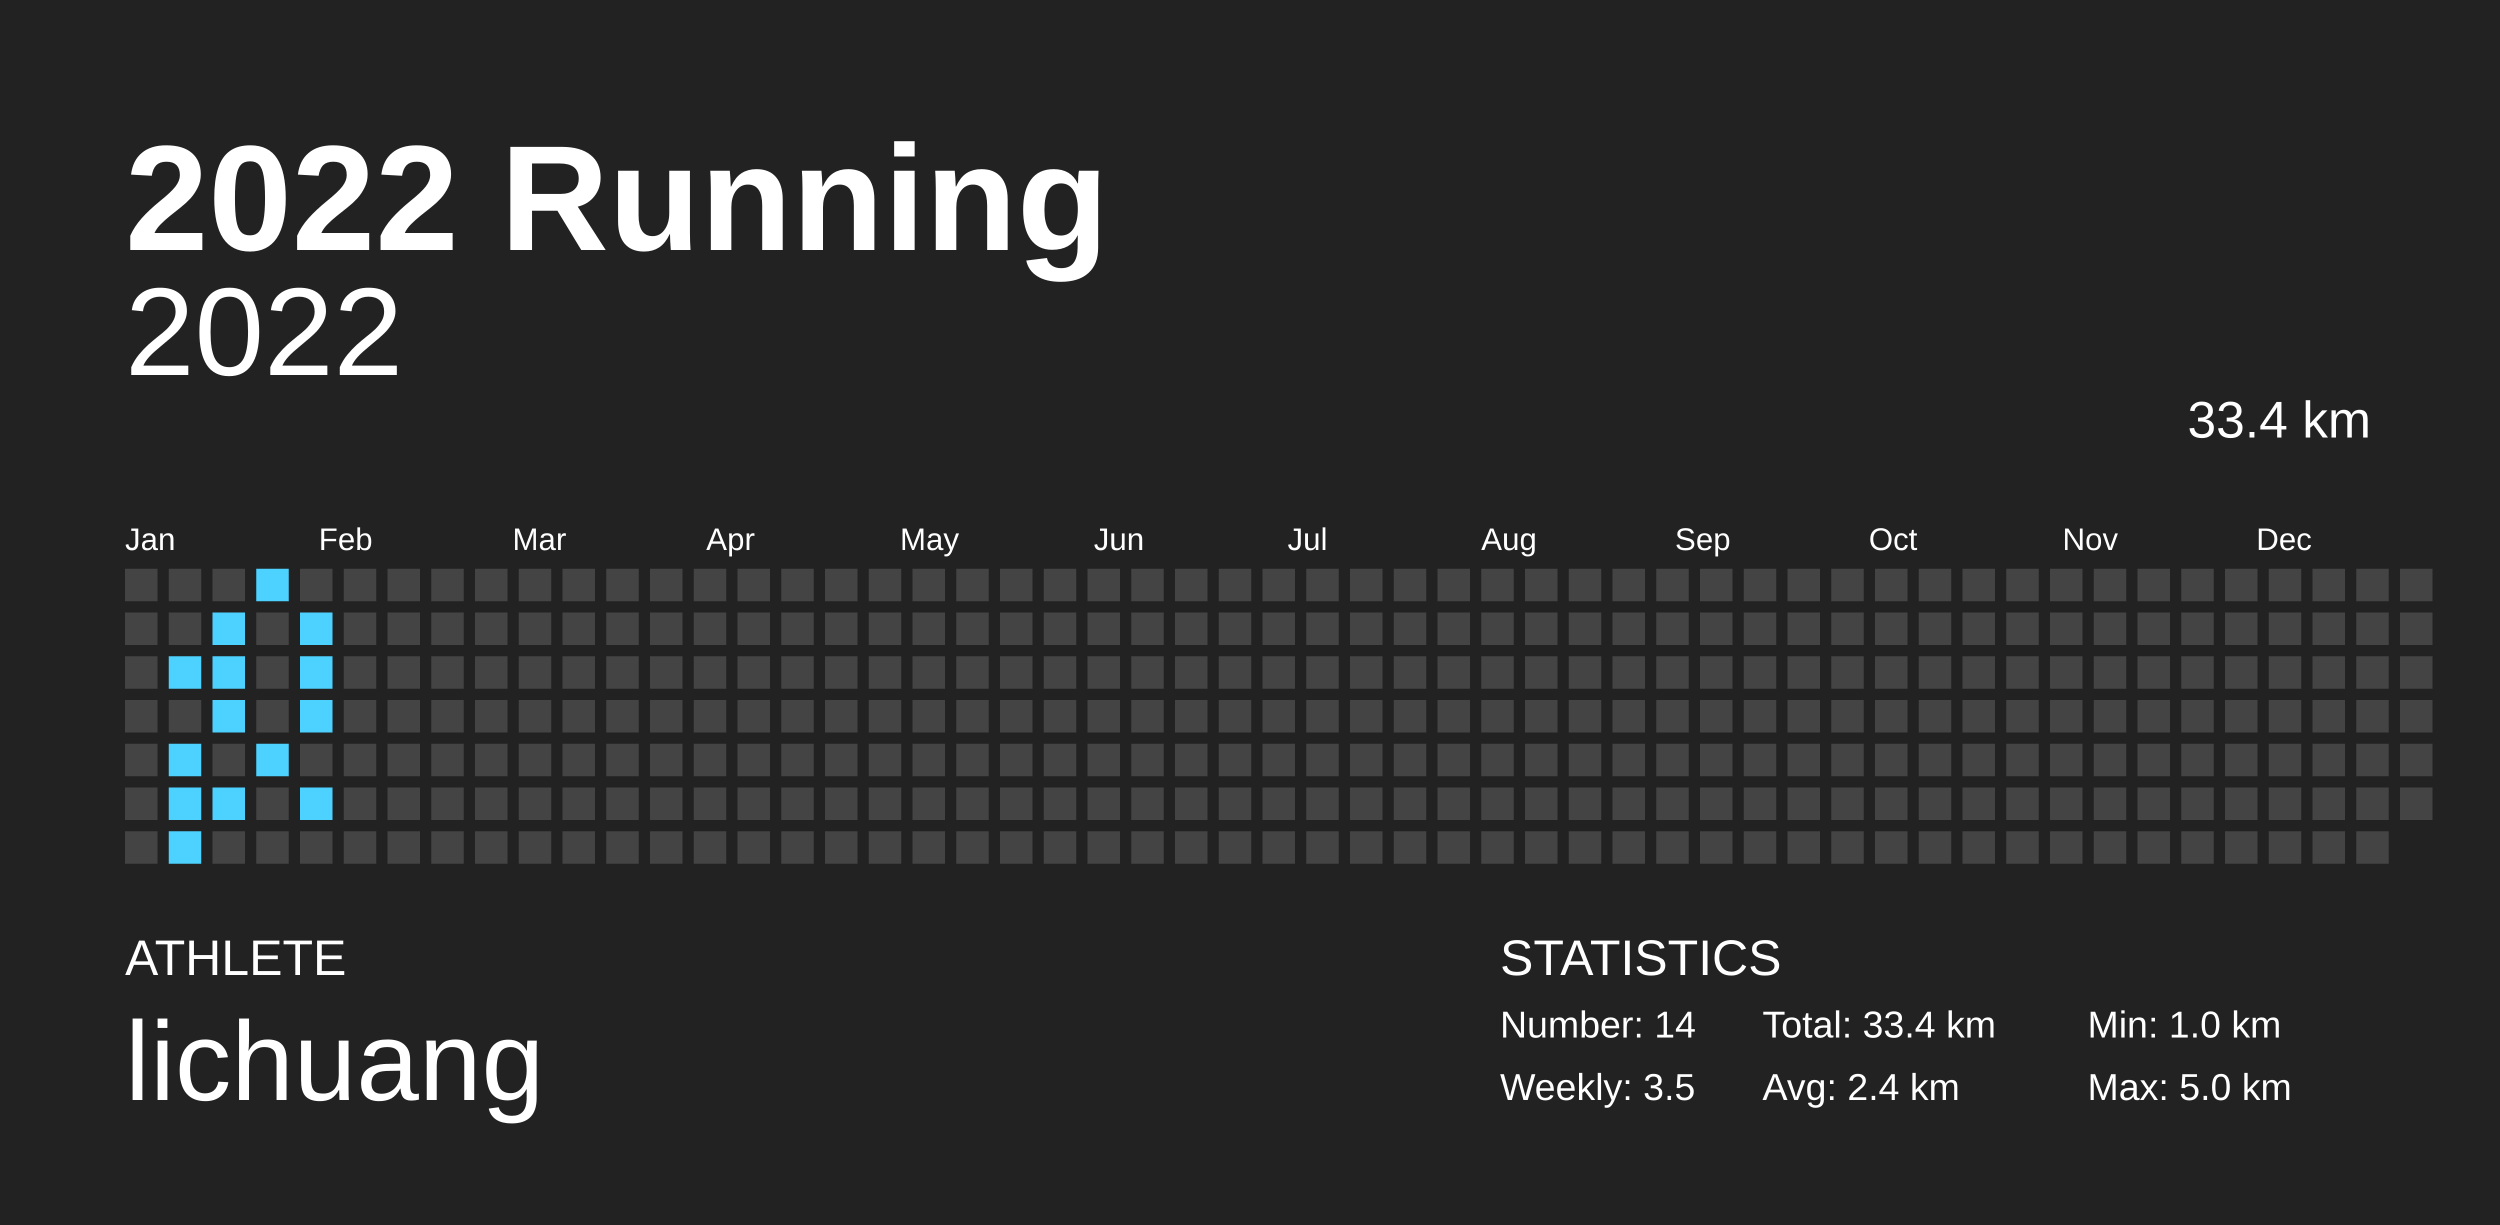
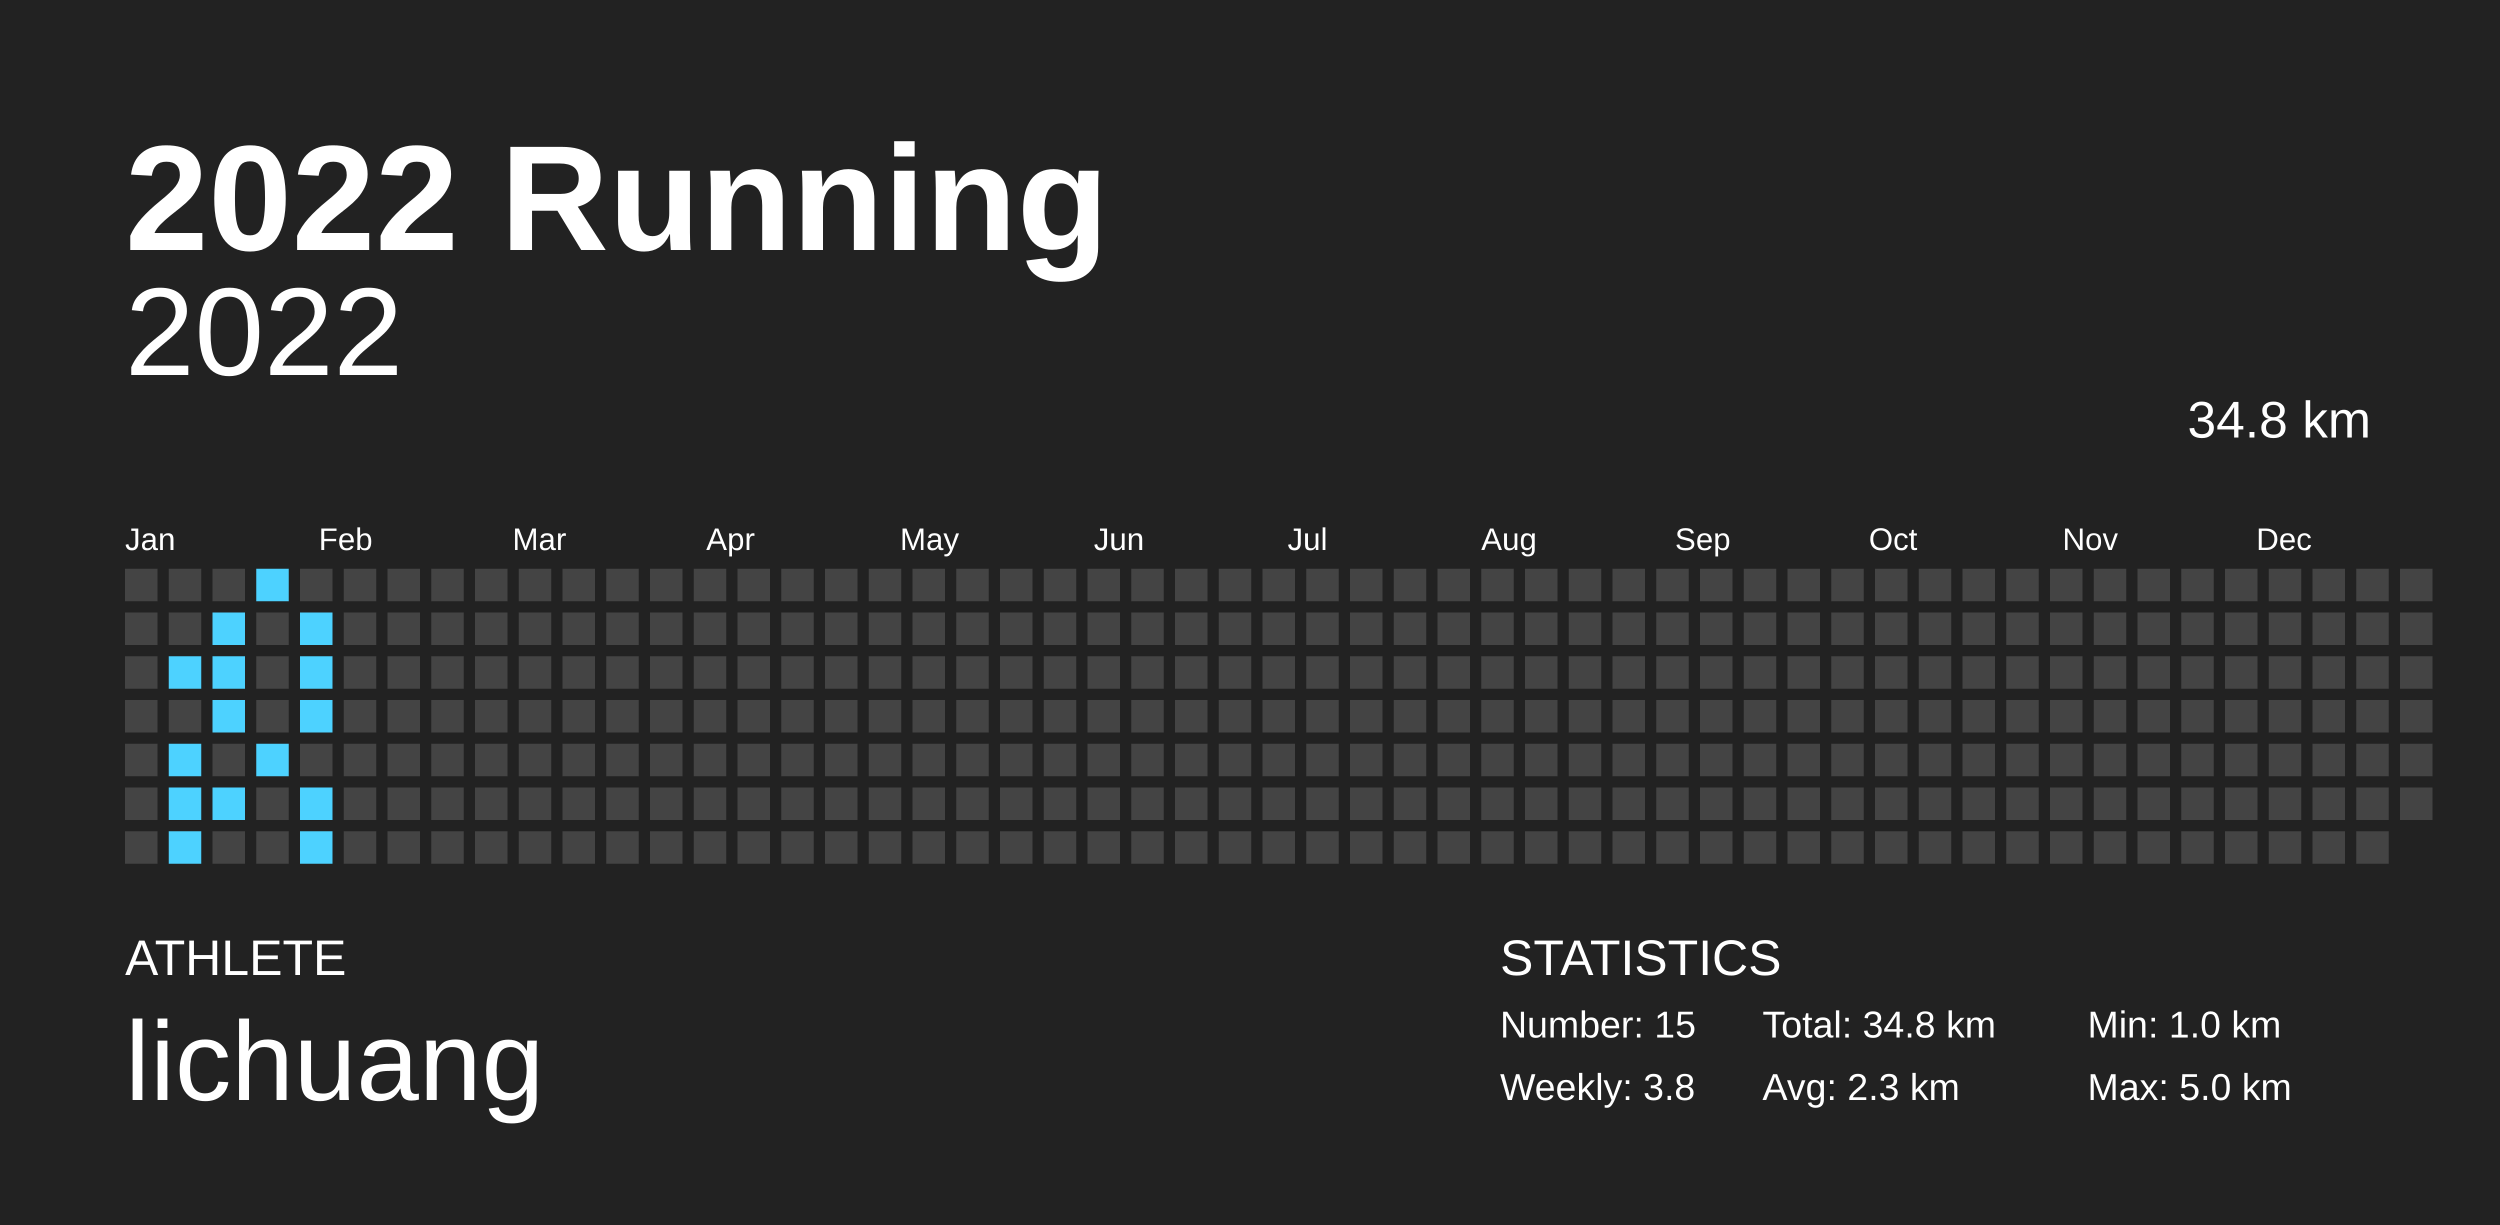
<svg xmlns="http://www.w3.org/2000/svg" baseProfile="full" height="98mm" version="1.1" viewBox="0,0,200,98" width="200mm">
  <defs />
  <rect fill="#222222" height="98" width="200" x="0" y="0" />
  <text fill="#FFFFFF" style="font-size:12px; font-family:Arial; font-weight:bold;" x="10" y="20">2022 Running</text>
  <text fill="#FFFFFF" style="font-size:4px; font-family:Arial" x="10" y="78">ATHLETE</text>
  <text fill="#FFFFFF" style="font-size:9px; font-family:Arial" x="10" y="88">lichuang</text>
  <text fill="#FFFFFF" style="font-size:4px; font-family:Arial" x="120" y="78">STATISTICS</text>
-   <text fill="#FFFFFF" style="font-size:3px; font-family:Arial" x="120" y="83">Number: 14</text>
-   <text fill="#FFFFFF" style="font-size:3px; font-family:Arial" x="120" y="88">Weekly: 3.5</text>
-   <text fill="#FFFFFF" style="font-size:3px; font-family:Arial" x="141" y="83">Total: 33.4 km</text>
-   <text fill="#FFFFFF" style="font-size:3px; font-family:Arial" x="141" y="88">Avg: 2.4 km</text>
+   <text fill="#FFFFFF" style="font-size:3px; font-family:Arial" x="120" y="83">Number: 15</text>
+   <text fill="#FFFFFF" style="font-size:3px; font-family:Arial" x="120" y="88">Weekly: 3.8</text>
+   <text fill="#FFFFFF" style="font-size:3px; font-family:Arial" x="141" y="83">Total: 34.8 km</text>
+   <text fill="#FFFFFF" style="font-size:3px; font-family:Arial" x="141" y="88">Avg: 2.3 km</text>
  <text fill="#FFFFFF" style="font-size:3px; font-family:Arial" x="167" y="83">Min: 1.0 km</text>
  <text fill="#FFFFFF" style="font-size:3px; font-family:Arial" x="167" y="88">Max: 5.0 km</text>
  <text alignment-baseline="hanging" fill="#FFFFFF" style="font-size:10.0px; font-family:Arial;" x="10" y="30">2022</text>
-   <text alignment-baseline="hanging" fill="#FFFFFF" style="font-size:4.125px; font-family:Arial;" x="175" y="35">33.4 km</text>
+   <text alignment-baseline="hanging" fill="#FFFFFF" style="font-size:4.125px; font-family:Arial;" x="175" y="35">34.8 km</text>
  <text fill="#FFFFFF" style="font-size:2.5px; font-family:Arial" x="10.0" y="44">Jan</text>
  <text fill="#FFFFFF" style="font-size:2.5px; font-family:Arial" x="25.5" y="44">Feb</text>
  <text fill="#FFFFFF" style="font-size:2.5px; font-family:Arial" x="41.0" y="44">Mar</text>
  <text fill="#FFFFFF" style="font-size:2.5px; font-family:Arial" x="56.5" y="44">Apr</text>
  <text fill="#FFFFFF" style="font-size:2.5px; font-family:Arial" x="72.0" y="44">May</text>
  <text fill="#FFFFFF" style="font-size:2.5px; font-family:Arial" x="87.5" y="44">Jun</text>
  <text fill="#FFFFFF" style="font-size:2.5px; font-family:Arial" x="103.0" y="44">Jul</text>
  <text fill="#FFFFFF" style="font-size:2.5px; font-family:Arial" x="118.5" y="44">Aug</text>
  <text fill="#FFFFFF" style="font-size:2.5px; font-family:Arial" x="134.0" y="44">Sep</text>
  <text fill="#FFFFFF" style="font-size:2.5px; font-family:Arial" x="149.5" y="44">Oct</text>
  <text fill="#FFFFFF" style="font-size:2.5px; font-family:Arial" x="165.0" y="44">Nov</text>
  <text fill="#FFFFFF" style="font-size:2.5px; font-family:Arial" x="180.5" y="44">Dec</text>
  <rect fill="#444444" height="2.6" width="2.6" x="10.0" y="45.5" />
  <rect fill="#444444" height="2.6" width="2.6" x="10.0" y="49.0" />
  <rect fill="#444444" height="2.6" width="2.6" x="10.0" y="52.5" />
  <rect fill="#444444" height="2.6" width="2.6" x="10.0" y="56.0" />
  <rect fill="#444444" height="2.6" width="2.6" x="10.0" y="59.5" />
  <rect fill="#444444" height="2.6" width="2.6" x="10.0" y="63.0" />
  <rect fill="#444444" height="2.6" width="2.6" x="10.0" y="66.5" />
  <rect fill="#444444" height="2.6" width="2.6" x="13.5" y="45.5" />
  <rect fill="#444444" height="2.6" width="2.6" x="13.5" y="49.0" />
  <rect fill="#4dd2ff" height="2.6" width="2.6" x="13.5" y="52.5" />
  <rect fill="#444444" height="2.6" width="2.6" x="13.5" y="56.0" />
  <rect fill="#4dd2ff" height="2.6" width="2.6" x="13.5" y="59.5" />
  <rect fill="#4dd2ff" height="2.6" width="2.6" x="13.5" y="63.0" />
  <rect fill="#4dd2ff" height="2.6" width="2.6" x="13.5" y="66.5" />
  <rect fill="#444444" height="2.6" width="2.6" x="17.0" y="45.5" />
  <rect fill="#4dd2ff" height="2.6" width="2.6" x="17.0" y="49.0" />
  <rect fill="#4dd2ff" height="2.6" width="2.6" x="17.0" y="52.5" />
  <rect fill="#4dd2ff" height="2.6" width="2.6" x="17.0" y="56.0" />
  <rect fill="#444444" height="2.6" width="2.6" x="17.0" y="59.5" />
  <rect fill="#4dd2ff" height="2.6" width="2.6" x="17.0" y="63.0" />
  <rect fill="#444444" height="2.6" width="2.6" x="17.0" y="66.5" />
  <rect fill="#4dd2ff" height="2.6" width="2.6" x="20.5" y="45.5" />
  <rect fill="#444444" height="2.6" width="2.6" x="20.5" y="49.0" />
  <rect fill="#444444" height="2.6" width="2.6" x="20.5" y="52.5" />
  <rect fill="#444444" height="2.6" width="2.6" x="20.5" y="56.0" />
  <rect fill="#4dd2ff" height="2.6" width="2.6" x="20.5" y="59.5" />
  <rect fill="#444444" height="2.6" width="2.6" x="20.5" y="63.0" />
  <rect fill="#444444" height="2.6" width="2.6" x="20.5" y="66.5" />
  <rect fill="#444444" height="2.6" width="2.6" x="24.0" y="45.5" />
  <rect fill="#4dd2ff" height="2.6" width="2.6" x="24.0" y="49.0" />
  <rect fill="#4dd2ff" height="2.6" width="2.6" x="24.0" y="52.5" />
  <rect fill="#4dd2ff" height="2.6" width="2.6" x="24.0" y="56.0" />
  <rect fill="#444444" height="2.6" width="2.6" x="24.0" y="59.5" />
  <rect fill="#4dd2ff" height="2.6" width="2.6" x="24.0" y="63.0" />
-   <rect fill="#444444" height="2.6" width="2.6" x="24.0" y="66.5" />
+   <rect fill="#4dd2ff" height="2.6" width="2.6" x="24.0" y="66.5" />
  <rect fill="#444444" height="2.6" width="2.6" x="27.5" y="45.5" />
  <rect fill="#444444" height="2.6" width="2.6" x="27.5" y="49.0" />
  <rect fill="#444444" height="2.6" width="2.6" x="27.5" y="52.5" />
  <rect fill="#444444" height="2.6" width="2.6" x="27.5" y="56.0" />
  <rect fill="#444444" height="2.6" width="2.6" x="27.5" y="59.5" />
  <rect fill="#444444" height="2.6" width="2.6" x="27.5" y="63.0" />
  <rect fill="#444444" height="2.6" width="2.6" x="27.5" y="66.5" />
  <rect fill="#444444" height="2.6" width="2.6" x="31.0" y="45.5" />
  <rect fill="#444444" height="2.6" width="2.6" x="31.0" y="49.0" />
  <rect fill="#444444" height="2.6" width="2.6" x="31.0" y="52.5" />
  <rect fill="#444444" height="2.6" width="2.6" x="31.0" y="56.0" />
  <rect fill="#444444" height="2.6" width="2.6" x="31.0" y="59.5" />
  <rect fill="#444444" height="2.6" width="2.6" x="31.0" y="63.0" />
  <rect fill="#444444" height="2.6" width="2.6" x="31.0" y="66.5" />
  <rect fill="#444444" height="2.6" width="2.6" x="34.5" y="45.5" />
  <rect fill="#444444" height="2.6" width="2.6" x="34.5" y="49.0" />
  <rect fill="#444444" height="2.6" width="2.6" x="34.5" y="52.5" />
  <rect fill="#444444" height="2.6" width="2.6" x="34.5" y="56.0" />
  <rect fill="#444444" height="2.6" width="2.6" x="34.5" y="59.5" />
  <rect fill="#444444" height="2.6" width="2.6" x="34.5" y="63.0" />
  <rect fill="#444444" height="2.6" width="2.6" x="34.5" y="66.5" />
  <rect fill="#444444" height="2.6" width="2.6" x="38.0" y="45.5" />
  <rect fill="#444444" height="2.6" width="2.6" x="38.0" y="49.0" />
  <rect fill="#444444" height="2.6" width="2.6" x="38.0" y="52.5" />
  <rect fill="#444444" height="2.6" width="2.6" x="38.0" y="56.0" />
  <rect fill="#444444" height="2.6" width="2.6" x="38.0" y="59.5" />
  <rect fill="#444444" height="2.6" width="2.6" x="38.0" y="63.0" />
  <rect fill="#444444" height="2.6" width="2.6" x="38.0" y="66.5" />
  <rect fill="#444444" height="2.6" width="2.6" x="41.5" y="45.5" />
  <rect fill="#444444" height="2.6" width="2.6" x="41.5" y="49.0" />
  <rect fill="#444444" height="2.6" width="2.6" x="41.5" y="52.5" />
  <rect fill="#444444" height="2.6" width="2.6" x="41.5" y="56.0" />
  <rect fill="#444444" height="2.6" width="2.6" x="41.5" y="59.5" />
  <rect fill="#444444" height="2.6" width="2.6" x="41.5" y="63.0" />
  <rect fill="#444444" height="2.6" width="2.6" x="41.5" y="66.5" />
  <rect fill="#444444" height="2.6" width="2.6" x="45.0" y="45.5" />
  <rect fill="#444444" height="2.6" width="2.6" x="45.0" y="49.0" />
  <rect fill="#444444" height="2.6" width="2.6" x="45.0" y="52.5" />
  <rect fill="#444444" height="2.6" width="2.6" x="45.0" y="56.0" />
  <rect fill="#444444" height="2.6" width="2.6" x="45.0" y="59.5" />
  <rect fill="#444444" height="2.6" width="2.6" x="45.0" y="63.0" />
  <rect fill="#444444" height="2.6" width="2.6" x="45.0" y="66.5" />
  <rect fill="#444444" height="2.6" width="2.6" x="48.5" y="45.5" />
  <rect fill="#444444" height="2.6" width="2.6" x="48.5" y="49.0" />
  <rect fill="#444444" height="2.6" width="2.6" x="48.5" y="52.5" />
  <rect fill="#444444" height="2.6" width="2.6" x="48.5" y="56.0" />
  <rect fill="#444444" height="2.6" width="2.6" x="48.5" y="59.5" />
  <rect fill="#444444" height="2.6" width="2.6" x="48.5" y="63.0" />
  <rect fill="#444444" height="2.6" width="2.6" x="48.5" y="66.5" />
  <rect fill="#444444" height="2.6" width="2.6" x="52.0" y="45.5" />
  <rect fill="#444444" height="2.6" width="2.6" x="52.0" y="49.0" />
  <rect fill="#444444" height="2.6" width="2.6" x="52.0" y="52.5" />
  <rect fill="#444444" height="2.6" width="2.6" x="52.0" y="56.0" />
  <rect fill="#444444" height="2.6" width="2.6" x="52.0" y="59.5" />
  <rect fill="#444444" height="2.6" width="2.6" x="52.0" y="63.0" />
  <rect fill="#444444" height="2.6" width="2.6" x="52.0" y="66.5" />
  <rect fill="#444444" height="2.6" width="2.6" x="55.5" y="45.5" />
  <rect fill="#444444" height="2.6" width="2.6" x="55.5" y="49.0" />
  <rect fill="#444444" height="2.6" width="2.6" x="55.5" y="52.5" />
  <rect fill="#444444" height="2.6" width="2.6" x="55.5" y="56.0" />
  <rect fill="#444444" height="2.6" width="2.6" x="55.5" y="59.5" />
  <rect fill="#444444" height="2.6" width="2.6" x="55.5" y="63.0" />
  <rect fill="#444444" height="2.6" width="2.6" x="55.5" y="66.5" />
  <rect fill="#444444" height="2.6" width="2.6" x="59.0" y="45.5" />
  <rect fill="#444444" height="2.6" width="2.6" x="59.0" y="49.0" />
  <rect fill="#444444" height="2.6" width="2.6" x="59.0" y="52.5" />
  <rect fill="#444444" height="2.6" width="2.6" x="59.0" y="56.0" />
  <rect fill="#444444" height="2.6" width="2.6" x="59.0" y="59.5" />
  <rect fill="#444444" height="2.6" width="2.6" x="59.0" y="63.0" />
  <rect fill="#444444" height="2.6" width="2.6" x="59.0" y="66.5" />
  <rect fill="#444444" height="2.6" width="2.6" x="62.5" y="45.5" />
  <rect fill="#444444" height="2.6" width="2.6" x="62.5" y="49.0" />
  <rect fill="#444444" height="2.6" width="2.6" x="62.5" y="52.5" />
  <rect fill="#444444" height="2.6" width="2.6" x="62.5" y="56.0" />
  <rect fill="#444444" height="2.6" width="2.6" x="62.5" y="59.5" />
  <rect fill="#444444" height="2.6" width="2.6" x="62.5" y="63.0" />
  <rect fill="#444444" height="2.6" width="2.6" x="62.5" y="66.5" />
  <rect fill="#444444" height="2.6" width="2.6" x="66.0" y="45.5" />
  <rect fill="#444444" height="2.6" width="2.6" x="66.0" y="49.0" />
  <rect fill="#444444" height="2.6" width="2.6" x="66.0" y="52.5" />
  <rect fill="#444444" height="2.6" width="2.6" x="66.0" y="56.0" />
  <rect fill="#444444" height="2.6" width="2.6" x="66.0" y="59.5" />
  <rect fill="#444444" height="2.6" width="2.6" x="66.0" y="63.0" />
  <rect fill="#444444" height="2.6" width="2.6" x="66.0" y="66.5" />
  <rect fill="#444444" height="2.6" width="2.6" x="69.5" y="45.5" />
  <rect fill="#444444" height="2.6" width="2.6" x="69.5" y="49.0" />
  <rect fill="#444444" height="2.6" width="2.6" x="69.5" y="52.5" />
  <rect fill="#444444" height="2.6" width="2.6" x="69.5" y="56.0" />
  <rect fill="#444444" height="2.6" width="2.6" x="69.5" y="59.5" />
  <rect fill="#444444" height="2.6" width="2.6" x="69.5" y="63.0" />
  <rect fill="#444444" height="2.6" width="2.6" x="69.5" y="66.5" />
  <rect fill="#444444" height="2.6" width="2.6" x="73.0" y="45.5" />
  <rect fill="#444444" height="2.6" width="2.6" x="73.0" y="49.0" />
  <rect fill="#444444" height="2.6" width="2.6" x="73.0" y="52.5" />
  <rect fill="#444444" height="2.6" width="2.6" x="73.0" y="56.0" />
  <rect fill="#444444" height="2.6" width="2.6" x="73.0" y="59.5" />
  <rect fill="#444444" height="2.6" width="2.6" x="73.0" y="63.0" />
  <rect fill="#444444" height="2.6" width="2.6" x="73.0" y="66.5" />
  <rect fill="#444444" height="2.6" width="2.6" x="76.5" y="45.5" />
  <rect fill="#444444" height="2.6" width="2.6" x="76.5" y="49.0" />
  <rect fill="#444444" height="2.6" width="2.6" x="76.5" y="52.5" />
  <rect fill="#444444" height="2.6" width="2.6" x="76.5" y="56.0" />
  <rect fill="#444444" height="2.6" width="2.6" x="76.5" y="59.5" />
  <rect fill="#444444" height="2.6" width="2.6" x="76.5" y="63.0" />
  <rect fill="#444444" height="2.6" width="2.6" x="76.5" y="66.5" />
  <rect fill="#444444" height="2.6" width="2.6" x="80.0" y="45.5" />
  <rect fill="#444444" height="2.6" width="2.6" x="80.0" y="49.0" />
  <rect fill="#444444" height="2.6" width="2.6" x="80.0" y="52.5" />
  <rect fill="#444444" height="2.6" width="2.6" x="80.0" y="56.0" />
  <rect fill="#444444" height="2.6" width="2.6" x="80.0" y="59.5" />
  <rect fill="#444444" height="2.6" width="2.6" x="80.0" y="63.0" />
  <rect fill="#444444" height="2.6" width="2.6" x="80.0" y="66.5" />
  <rect fill="#444444" height="2.6" width="2.6" x="83.5" y="45.5" />
  <rect fill="#444444" height="2.6" width="2.6" x="83.5" y="49.0" />
  <rect fill="#444444" height="2.6" width="2.6" x="83.5" y="52.5" />
  <rect fill="#444444" height="2.6" width="2.6" x="83.5" y="56.0" />
  <rect fill="#444444" height="2.6" width="2.6" x="83.5" y="59.5" />
  <rect fill="#444444" height="2.6" width="2.6" x="83.5" y="63.0" />
  <rect fill="#444444" height="2.6" width="2.6" x="83.5" y="66.5" />
  <rect fill="#444444" height="2.6" width="2.6" x="87.0" y="45.5" />
  <rect fill="#444444" height="2.6" width="2.6" x="87.0" y="49.0" />
  <rect fill="#444444" height="2.6" width="2.6" x="87.0" y="52.5" />
  <rect fill="#444444" height="2.6" width="2.6" x="87.0" y="56.0" />
  <rect fill="#444444" height="2.6" width="2.6" x="87.0" y="59.5" />
  <rect fill="#444444" height="2.6" width="2.6" x="87.0" y="63.0" />
  <rect fill="#444444" height="2.6" width="2.6" x="87.0" y="66.5" />
  <rect fill="#444444" height="2.6" width="2.6" x="90.5" y="45.5" />
  <rect fill="#444444" height="2.6" width="2.6" x="90.5" y="49.0" />
  <rect fill="#444444" height="2.6" width="2.6" x="90.5" y="52.5" />
  <rect fill="#444444" height="2.6" width="2.6" x="90.5" y="56.0" />
  <rect fill="#444444" height="2.6" width="2.6" x="90.5" y="59.5" />
  <rect fill="#444444" height="2.6" width="2.6" x="90.5" y="63.0" />
  <rect fill="#444444" height="2.6" width="2.6" x="90.5" y="66.5" />
  <rect fill="#444444" height="2.6" width="2.6" x="94.0" y="45.5" />
  <rect fill="#444444" height="2.6" width="2.6" x="94.0" y="49.0" />
  <rect fill="#444444" height="2.6" width="2.6" x="94.0" y="52.5" />
  <rect fill="#444444" height="2.6" width="2.6" x="94.0" y="56.0" />
  <rect fill="#444444" height="2.6" width="2.6" x="94.0" y="59.5" />
  <rect fill="#444444" height="2.6" width="2.6" x="94.0" y="63.0" />
  <rect fill="#444444" height="2.6" width="2.6" x="94.0" y="66.5" />
  <rect fill="#444444" height="2.6" width="2.6" x="97.5" y="45.5" />
  <rect fill="#444444" height="2.6" width="2.6" x="97.5" y="49.0" />
  <rect fill="#444444" height="2.6" width="2.6" x="97.5" y="52.5" />
  <rect fill="#444444" height="2.6" width="2.6" x="97.5" y="56.0" />
  <rect fill="#444444" height="2.6" width="2.6" x="97.5" y="59.5" />
  <rect fill="#444444" height="2.6" width="2.6" x="97.5" y="63.0" />
  <rect fill="#444444" height="2.6" width="2.6" x="97.5" y="66.5" />
  <rect fill="#444444" height="2.6" width="2.6" x="101.0" y="45.5" />
  <rect fill="#444444" height="2.6" width="2.6" x="101.0" y="49.0" />
  <rect fill="#444444" height="2.6" width="2.6" x="101.0" y="52.5" />
  <rect fill="#444444" height="2.6" width="2.6" x="101.0" y="56.0" />
  <rect fill="#444444" height="2.6" width="2.6" x="101.0" y="59.5" />
  <rect fill="#444444" height="2.6" width="2.6" x="101.0" y="63.0" />
  <rect fill="#444444" height="2.6" width="2.6" x="101.0" y="66.5" />
  <rect fill="#444444" height="2.6" width="2.6" x="104.5" y="45.5" />
  <rect fill="#444444" height="2.6" width="2.6" x="104.5" y="49.0" />
  <rect fill="#444444" height="2.6" width="2.6" x="104.5" y="52.5" />
  <rect fill="#444444" height="2.6" width="2.6" x="104.5" y="56.0" />
  <rect fill="#444444" height="2.6" width="2.6" x="104.5" y="59.5" />
  <rect fill="#444444" height="2.6" width="2.6" x="104.5" y="63.0" />
  <rect fill="#444444" height="2.6" width="2.6" x="104.5" y="66.5" />
  <rect fill="#444444" height="2.6" width="2.6" x="108.0" y="45.5" />
  <rect fill="#444444" height="2.6" width="2.6" x="108.0" y="49.0" />
  <rect fill="#444444" height="2.6" width="2.6" x="108.0" y="52.5" />
  <rect fill="#444444" height="2.6" width="2.6" x="108.0" y="56.0" />
  <rect fill="#444444" height="2.6" width="2.6" x="108.0" y="59.5" />
  <rect fill="#444444" height="2.6" width="2.6" x="108.0" y="63.0" />
  <rect fill="#444444" height="2.6" width="2.6" x="108.0" y="66.5" />
  <rect fill="#444444" height="2.6" width="2.6" x="111.5" y="45.5" />
  <rect fill="#444444" height="2.6" width="2.6" x="111.5" y="49.0" />
  <rect fill="#444444" height="2.6" width="2.6" x="111.5" y="52.5" />
  <rect fill="#444444" height="2.6" width="2.6" x="111.5" y="56.0" />
  <rect fill="#444444" height="2.6" width="2.6" x="111.5" y="59.5" />
  <rect fill="#444444" height="2.6" width="2.6" x="111.5" y="63.0" />
  <rect fill="#444444" height="2.6" width="2.6" x="111.5" y="66.5" />
  <rect fill="#444444" height="2.6" width="2.6" x="115.0" y="45.5" />
  <rect fill="#444444" height="2.6" width="2.6" x="115.0" y="49.0" />
  <rect fill="#444444" height="2.6" width="2.6" x="115.0" y="52.5" />
  <rect fill="#444444" height="2.6" width="2.6" x="115.0" y="56.0" />
  <rect fill="#444444" height="2.6" width="2.6" x="115.0" y="59.5" />
  <rect fill="#444444" height="2.6" width="2.6" x="115.0" y="63.0" />
  <rect fill="#444444" height="2.6" width="2.6" x="115.0" y="66.5" />
  <rect fill="#444444" height="2.6" width="2.6" x="118.5" y="45.5" />
  <rect fill="#444444" height="2.6" width="2.6" x="118.5" y="49.0" />
  <rect fill="#444444" height="2.6" width="2.6" x="118.5" y="52.5" />
  <rect fill="#444444" height="2.6" width="2.6" x="118.5" y="56.0" />
  <rect fill="#444444" height="2.6" width="2.6" x="118.5" y="59.5" />
  <rect fill="#444444" height="2.6" width="2.6" x="118.5" y="63.0" />
  <rect fill="#444444" height="2.6" width="2.6" x="118.5" y="66.5" />
  <rect fill="#444444" height="2.6" width="2.6" x="122.0" y="45.5" />
  <rect fill="#444444" height="2.6" width="2.6" x="122.0" y="49.0" />
  <rect fill="#444444" height="2.6" width="2.6" x="122.0" y="52.5" />
  <rect fill="#444444" height="2.6" width="2.6" x="122.0" y="56.0" />
  <rect fill="#444444" height="2.6" width="2.6" x="122.0" y="59.5" />
  <rect fill="#444444" height="2.6" width="2.6" x="122.0" y="63.0" />
  <rect fill="#444444" height="2.6" width="2.6" x="122.0" y="66.5" />
  <rect fill="#444444" height="2.6" width="2.6" x="125.5" y="45.5" />
  <rect fill="#444444" height="2.6" width="2.6" x="125.5" y="49.0" />
  <rect fill="#444444" height="2.6" width="2.6" x="125.5" y="52.5" />
  <rect fill="#444444" height="2.6" width="2.6" x="125.5" y="56.0" />
  <rect fill="#444444" height="2.6" width="2.6" x="125.5" y="59.5" />
  <rect fill="#444444" height="2.6" width="2.6" x="125.5" y="63.0" />
  <rect fill="#444444" height="2.6" width="2.6" x="125.5" y="66.5" />
  <rect fill="#444444" height="2.6" width="2.6" x="129.0" y="45.5" />
  <rect fill="#444444" height="2.6" width="2.6" x="129.0" y="49.0" />
  <rect fill="#444444" height="2.6" width="2.6" x="129.0" y="52.5" />
  <rect fill="#444444" height="2.6" width="2.6" x="129.0" y="56.0" />
  <rect fill="#444444" height="2.6" width="2.6" x="129.0" y="59.5" />
  <rect fill="#444444" height="2.6" width="2.6" x="129.0" y="63.0" />
  <rect fill="#444444" height="2.6" width="2.6" x="129.0" y="66.5" />
  <rect fill="#444444" height="2.6" width="2.6" x="132.5" y="45.5" />
  <rect fill="#444444" height="2.6" width="2.6" x="132.5" y="49.0" />
  <rect fill="#444444" height="2.6" width="2.6" x="132.5" y="52.5" />
  <rect fill="#444444" height="2.6" width="2.6" x="132.5" y="56.0" />
  <rect fill="#444444" height="2.6" width="2.6" x="132.5" y="59.5" />
  <rect fill="#444444" height="2.6" width="2.6" x="132.5" y="63.0" />
  <rect fill="#444444" height="2.6" width="2.6" x="132.5" y="66.5" />
  <rect fill="#444444" height="2.6" width="2.6" x="136.0" y="45.5" />
  <rect fill="#444444" height="2.6" width="2.6" x="136.0" y="49.0" />
  <rect fill="#444444" height="2.6" width="2.6" x="136.0" y="52.5" />
  <rect fill="#444444" height="2.6" width="2.6" x="136.0" y="56.0" />
  <rect fill="#444444" height="2.6" width="2.6" x="136.0" y="59.5" />
  <rect fill="#444444" height="2.6" width="2.6" x="136.0" y="63.0" />
  <rect fill="#444444" height="2.6" width="2.6" x="136.0" y="66.5" />
  <rect fill="#444444" height="2.6" width="2.6" x="139.5" y="45.5" />
  <rect fill="#444444" height="2.6" width="2.6" x="139.5" y="49.0" />
  <rect fill="#444444" height="2.6" width="2.6" x="139.5" y="52.5" />
  <rect fill="#444444" height="2.6" width="2.6" x="139.5" y="56.0" />
  <rect fill="#444444" height="2.6" width="2.6" x="139.5" y="59.5" />
  <rect fill="#444444" height="2.6" width="2.6" x="139.5" y="63.0" />
  <rect fill="#444444" height="2.6" width="2.6" x="139.5" y="66.5" />
  <rect fill="#444444" height="2.6" width="2.6" x="143.0" y="45.5" />
  <rect fill="#444444" height="2.6" width="2.6" x="143.0" y="49.0" />
  <rect fill="#444444" height="2.6" width="2.6" x="143.0" y="52.5" />
  <rect fill="#444444" height="2.6" width="2.6" x="143.0" y="56.0" />
  <rect fill="#444444" height="2.6" width="2.6" x="143.0" y="59.5" />
  <rect fill="#444444" height="2.6" width="2.6" x="143.0" y="63.0" />
  <rect fill="#444444" height="2.6" width="2.6" x="143.0" y="66.5" />
  <rect fill="#444444" height="2.6" width="2.6" x="146.5" y="45.5" />
  <rect fill="#444444" height="2.6" width="2.6" x="146.5" y="49.0" />
  <rect fill="#444444" height="2.6" width="2.6" x="146.5" y="52.5" />
  <rect fill="#444444" height="2.6" width="2.6" x="146.5" y="56.0" />
  <rect fill="#444444" height="2.6" width="2.6" x="146.5" y="59.5" />
  <rect fill="#444444" height="2.6" width="2.6" x="146.5" y="63.0" />
  <rect fill="#444444" height="2.6" width="2.6" x="146.5" y="66.5" />
  <rect fill="#444444" height="2.6" width="2.6" x="150.0" y="45.5" />
  <rect fill="#444444" height="2.6" width="2.6" x="150.0" y="49.0" />
  <rect fill="#444444" height="2.6" width="2.6" x="150.0" y="52.5" />
  <rect fill="#444444" height="2.6" width="2.6" x="150.0" y="56.0" />
  <rect fill="#444444" height="2.6" width="2.6" x="150.0" y="59.5" />
  <rect fill="#444444" height="2.6" width="2.6" x="150.0" y="63.0" />
  <rect fill="#444444" height="2.6" width="2.6" x="150.0" y="66.5" />
  <rect fill="#444444" height="2.6" width="2.6" x="153.5" y="45.5" />
  <rect fill="#444444" height="2.6" width="2.6" x="153.5" y="49.0" />
  <rect fill="#444444" height="2.6" width="2.6" x="153.5" y="52.5" />
  <rect fill="#444444" height="2.6" width="2.6" x="153.5" y="56.0" />
  <rect fill="#444444" height="2.6" width="2.6" x="153.5" y="59.5" />
  <rect fill="#444444" height="2.6" width="2.6" x="153.5" y="63.0" />
  <rect fill="#444444" height="2.6" width="2.6" x="153.5" y="66.5" />
  <rect fill="#444444" height="2.6" width="2.6" x="157.0" y="45.5" />
  <rect fill="#444444" height="2.6" width="2.6" x="157.0" y="49.0" />
  <rect fill="#444444" height="2.6" width="2.6" x="157.0" y="52.5" />
  <rect fill="#444444" height="2.6" width="2.6" x="157.0" y="56.0" />
  <rect fill="#444444" height="2.6" width="2.6" x="157.0" y="59.5" />
  <rect fill="#444444" height="2.6" width="2.6" x="157.0" y="63.0" />
  <rect fill="#444444" height="2.6" width="2.6" x="157.0" y="66.5" />
  <rect fill="#444444" height="2.6" width="2.6" x="160.5" y="45.5" />
  <rect fill="#444444" height="2.6" width="2.6" x="160.5" y="49.0" />
  <rect fill="#444444" height="2.6" width="2.6" x="160.5" y="52.5" />
  <rect fill="#444444" height="2.6" width="2.6" x="160.5" y="56.0" />
  <rect fill="#444444" height="2.6" width="2.6" x="160.5" y="59.5" />
  <rect fill="#444444" height="2.6" width="2.6" x="160.5" y="63.0" />
  <rect fill="#444444" height="2.6" width="2.6" x="160.5" y="66.5" />
  <rect fill="#444444" height="2.6" width="2.6" x="164.0" y="45.5" />
  <rect fill="#444444" height="2.6" width="2.6" x="164.0" y="49.0" />
  <rect fill="#444444" height="2.6" width="2.6" x="164.0" y="52.5" />
  <rect fill="#444444" height="2.6" width="2.6" x="164.0" y="56.0" />
  <rect fill="#444444" height="2.6" width="2.6" x="164.0" y="59.5" />
  <rect fill="#444444" height="2.6" width="2.6" x="164.0" y="63.0" />
  <rect fill="#444444" height="2.6" width="2.6" x="164.0" y="66.5" />
  <rect fill="#444444" height="2.6" width="2.6" x="167.5" y="45.5" />
  <rect fill="#444444" height="2.6" width="2.6" x="167.5" y="49.0" />
  <rect fill="#444444" height="2.6" width="2.6" x="167.5" y="52.5" />
  <rect fill="#444444" height="2.6" width="2.6" x="167.5" y="56.0" />
  <rect fill="#444444" height="2.6" width="2.6" x="167.5" y="59.5" />
  <rect fill="#444444" height="2.6" width="2.6" x="167.5" y="63.0" />
  <rect fill="#444444" height="2.6" width="2.6" x="167.5" y="66.5" />
  <rect fill="#444444" height="2.6" width="2.6" x="171.0" y="45.5" />
  <rect fill="#444444" height="2.6" width="2.6" x="171.0" y="49.0" />
  <rect fill="#444444" height="2.6" width="2.6" x="171.0" y="52.5" />
  <rect fill="#444444" height="2.6" width="2.6" x="171.0" y="56.0" />
  <rect fill="#444444" height="2.6" width="2.6" x="171.0" y="59.5" />
  <rect fill="#444444" height="2.6" width="2.6" x="171.0" y="63.0" />
  <rect fill="#444444" height="2.6" width="2.6" x="171.0" y="66.5" />
  <rect fill="#444444" height="2.6" width="2.6" x="174.5" y="45.5" />
  <rect fill="#444444" height="2.6" width="2.6" x="174.5" y="49.0" />
  <rect fill="#444444" height="2.6" width="2.6" x="174.5" y="52.5" />
  <rect fill="#444444" height="2.6" width="2.6" x="174.5" y="56.0" />
  <rect fill="#444444" height="2.6" width="2.6" x="174.5" y="59.5" />
  <rect fill="#444444" height="2.6" width="2.6" x="174.5" y="63.0" />
  <rect fill="#444444" height="2.6" width="2.6" x="174.5" y="66.5" />
  <rect fill="#444444" height="2.6" width="2.6" x="178.0" y="45.5" />
  <rect fill="#444444" height="2.6" width="2.6" x="178.0" y="49.0" />
  <rect fill="#444444" height="2.6" width="2.6" x="178.0" y="52.5" />
  <rect fill="#444444" height="2.6" width="2.6" x="178.0" y="56.0" />
  <rect fill="#444444" height="2.6" width="2.6" x="178.0" y="59.5" />
  <rect fill="#444444" height="2.6" width="2.6" x="178.0" y="63.0" />
  <rect fill="#444444" height="2.6" width="2.6" x="178.0" y="66.5" />
  <rect fill="#444444" height="2.6" width="2.6" x="181.5" y="45.5" />
  <rect fill="#444444" height="2.6" width="2.6" x="181.5" y="49.0" />
  <rect fill="#444444" height="2.6" width="2.6" x="181.5" y="52.5" />
  <rect fill="#444444" height="2.6" width="2.6" x="181.5" y="56.0" />
  <rect fill="#444444" height="2.6" width="2.6" x="181.5" y="59.5" />
  <rect fill="#444444" height="2.6" width="2.6" x="181.5" y="63.0" />
  <rect fill="#444444" height="2.6" width="2.6" x="181.5" y="66.5" />
  <rect fill="#444444" height="2.6" width="2.6" x="185.0" y="45.5" />
  <rect fill="#444444" height="2.6" width="2.6" x="185.0" y="49.0" />
  <rect fill="#444444" height="2.6" width="2.6" x="185.0" y="52.5" />
  <rect fill="#444444" height="2.6" width="2.6" x="185.0" y="56.0" />
  <rect fill="#444444" height="2.6" width="2.6" x="185.0" y="59.5" />
  <rect fill="#444444" height="2.6" width="2.6" x="185.0" y="63.0" />
  <rect fill="#444444" height="2.6" width="2.6" x="185.0" y="66.5" />
  <rect fill="#444444" height="2.6" width="2.6" x="188.5" y="45.5" />
  <rect fill="#444444" height="2.6" width="2.6" x="188.5" y="49.0" />
  <rect fill="#444444" height="2.6" width="2.6" x="188.5" y="52.5" />
  <rect fill="#444444" height="2.6" width="2.6" x="188.5" y="56.0" />
  <rect fill="#444444" height="2.6" width="2.6" x="188.5" y="59.5" />
  <rect fill="#444444" height="2.6" width="2.6" x="188.5" y="63.0" />
  <rect fill="#444444" height="2.6" width="2.6" x="188.5" y="66.5" />
  <rect fill="#444444" height="2.6" width="2.6" x="192.0" y="45.5" />
  <rect fill="#444444" height="2.6" width="2.6" x="192.0" y="49.0" />
  <rect fill="#444444" height="2.6" width="2.6" x="192.0" y="52.5" />
  <rect fill="#444444" height="2.6" width="2.6" x="192.0" y="56.0" />
  <rect fill="#444444" height="2.6" width="2.6" x="192.0" y="59.5" />
  <rect fill="#444444" height="2.6" width="2.6" x="192.0" y="63.0" />
</svg>
